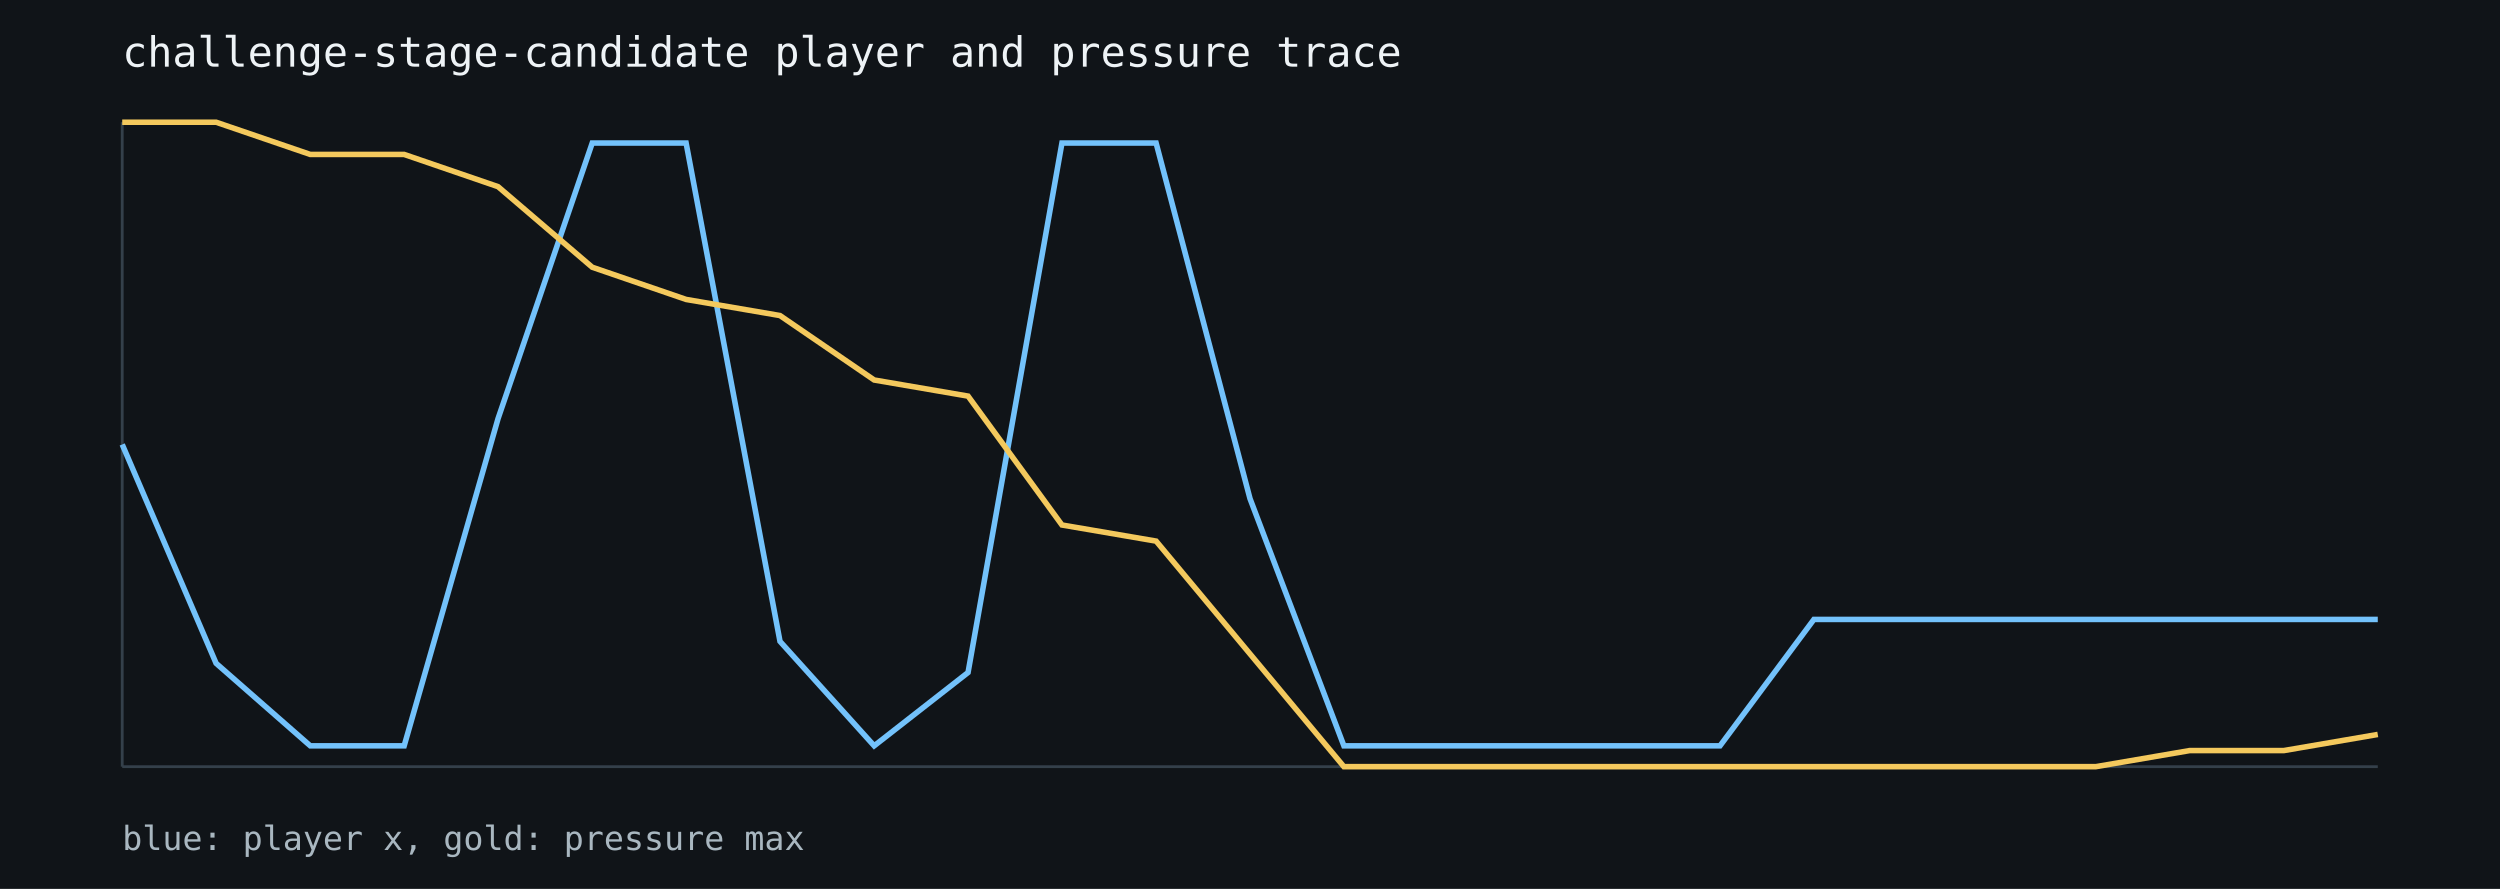
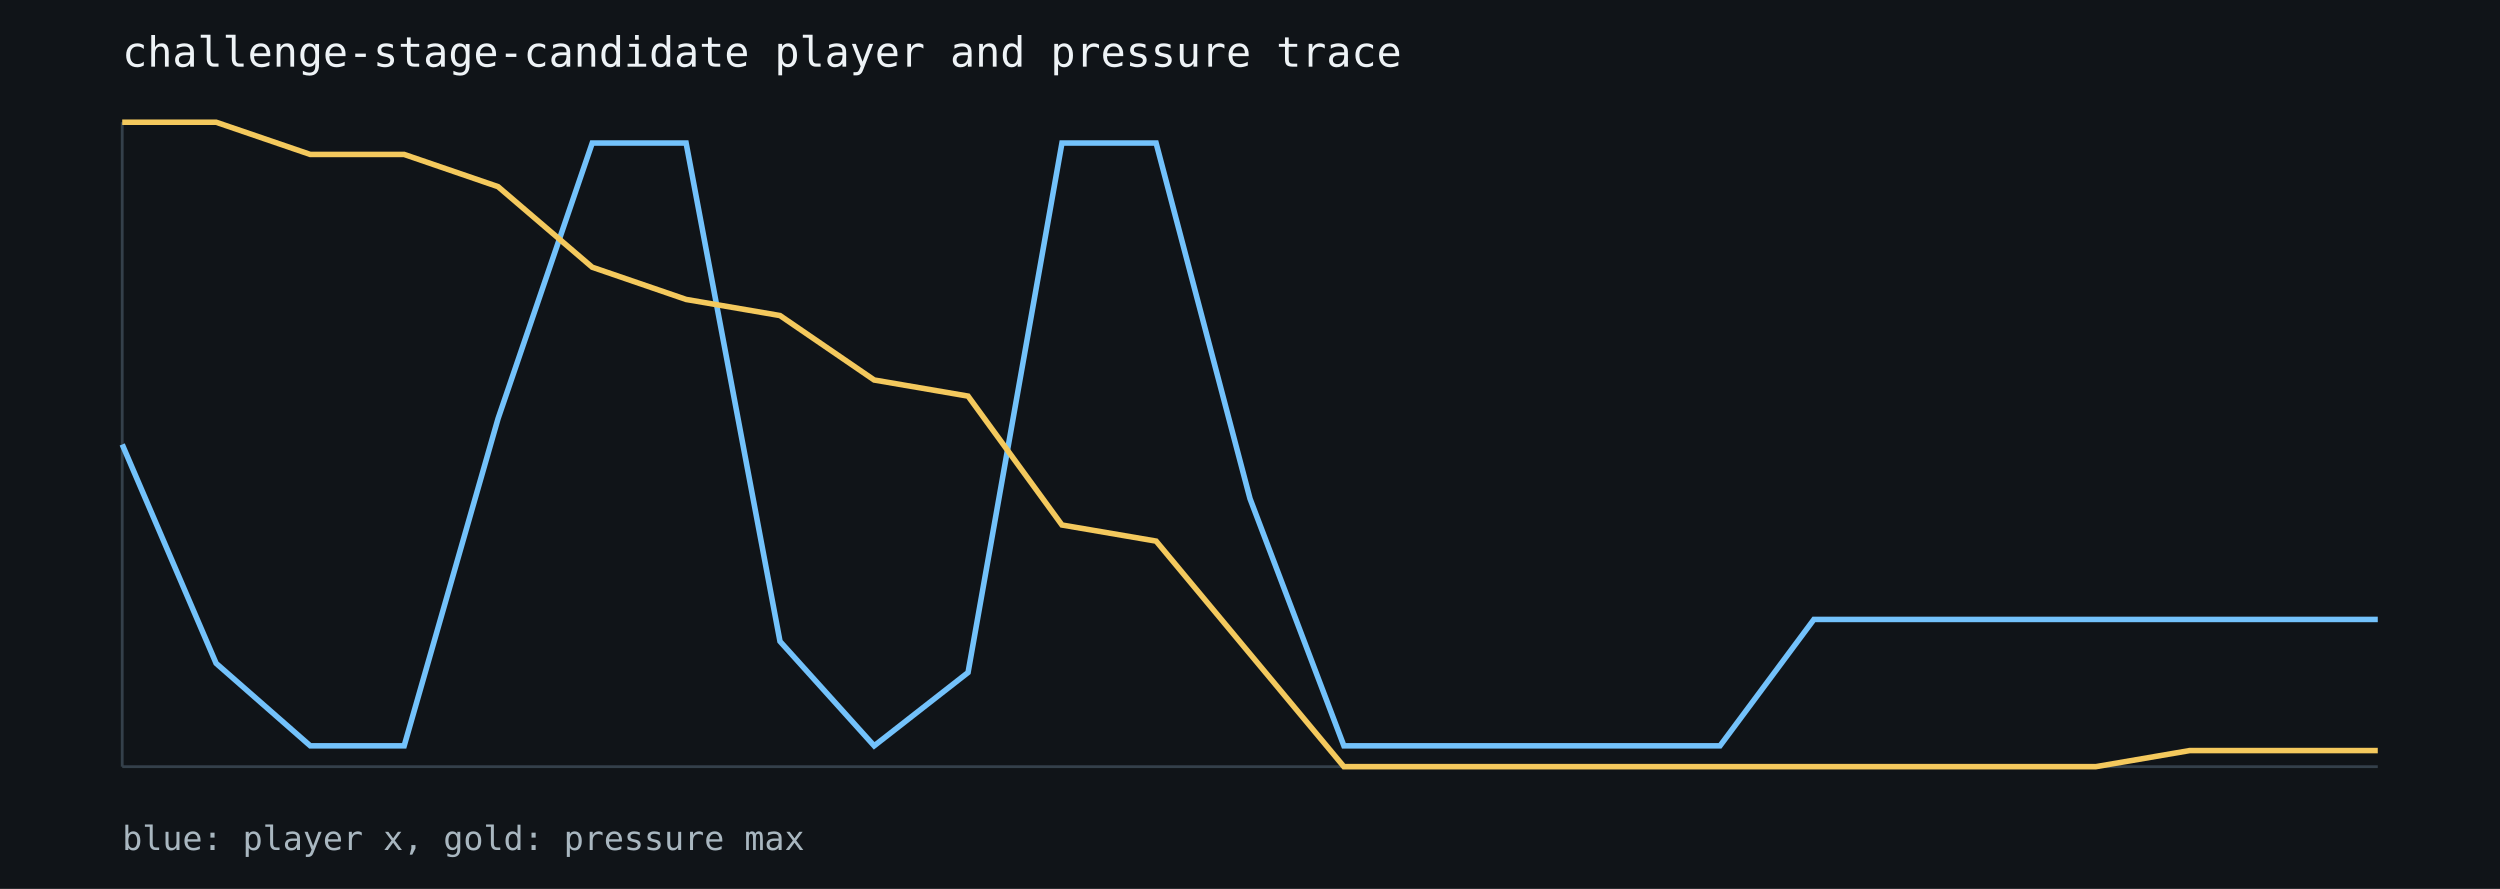
<svg xmlns="http://www.w3.org/2000/svg" width="900" height="320" viewBox="0 0 900 320">
  <rect width="100%" height="100%" fill="#101418" />
  <text x="44" y="24" fill="#eef3f6" font-family="monospace" font-size="15">challenge-stage-candidate player and pressure trace</text>
  <line x1="44" y1="276" x2="856" y2="276" stroke="#34404a" />
  <line x1="44" y1="44" x2="44" y2="276" stroke="#34404a" />
  <path d="M44.0,160.0 L77.8,238.8 L111.7,268.5 L145.5,268.5 L179.3,150.7 L213.2,51.5 L247.0,51.5 L280.8,230.9 L314.7,268.5 L348.5,242.1 L382.3,51.5 L416.2,51.5 L450.0,179.5 L483.8,268.5 L517.7,268.5 L551.5,268.5 L585.3,268.5 L619.2,268.5 L653.0,223.0 L686.8,223.0 L720.7,223.0 L754.5,223.0 L788.3,223.0 L822.2,223.0 L856.0,223.0" fill="none" stroke="#73c2fb" stroke-width="2" />
-   <path d="M44.0,44.0 L77.8,44.0 L111.7,55.6 L145.5,55.6 L179.3,67.2 L213.2,96.2 L247.0,107.8 L280.8,113.6 L314.7,136.8 L348.5,142.6 L382.3,189.0 L416.2,194.8 L450.0,235.4 L483.8,276.0 L517.7,276.0 L551.5,276.0 L585.3,276.0 L619.2,276.0 L653.0,276.0 L686.8,276.0 L720.7,276.0 L754.5,276.0 L788.3,270.2 L822.2,270.2 L856.0,264.4" fill="none" stroke="#f4c95d" stroke-width="2" />
+   <path d="M44.0,44.0 L77.8,44.0 L111.7,55.6 L145.5,55.6 L179.3,67.2 L213.2,96.2 L247.0,107.8 L280.8,113.6 L314.7,136.8 L348.5,142.6 L382.3,189.0 L416.2,194.8 L450.0,235.4 L483.8,276.0 L517.7,276.0 L551.5,276.0 L585.3,276.0 L619.2,276.0 L653.0,276.0 L686.8,276.0 L720.7,276.0 L754.5,276.0 L788.3,270.2 L822.2,270.2 L856.0,270.2" fill="none" stroke="#f4c95d" stroke-width="2" />
  <text x="44" y="306" fill="#a9b7c0" font-family="monospace" font-size="12">blue: player x, gold: pressure max</text>
</svg>
